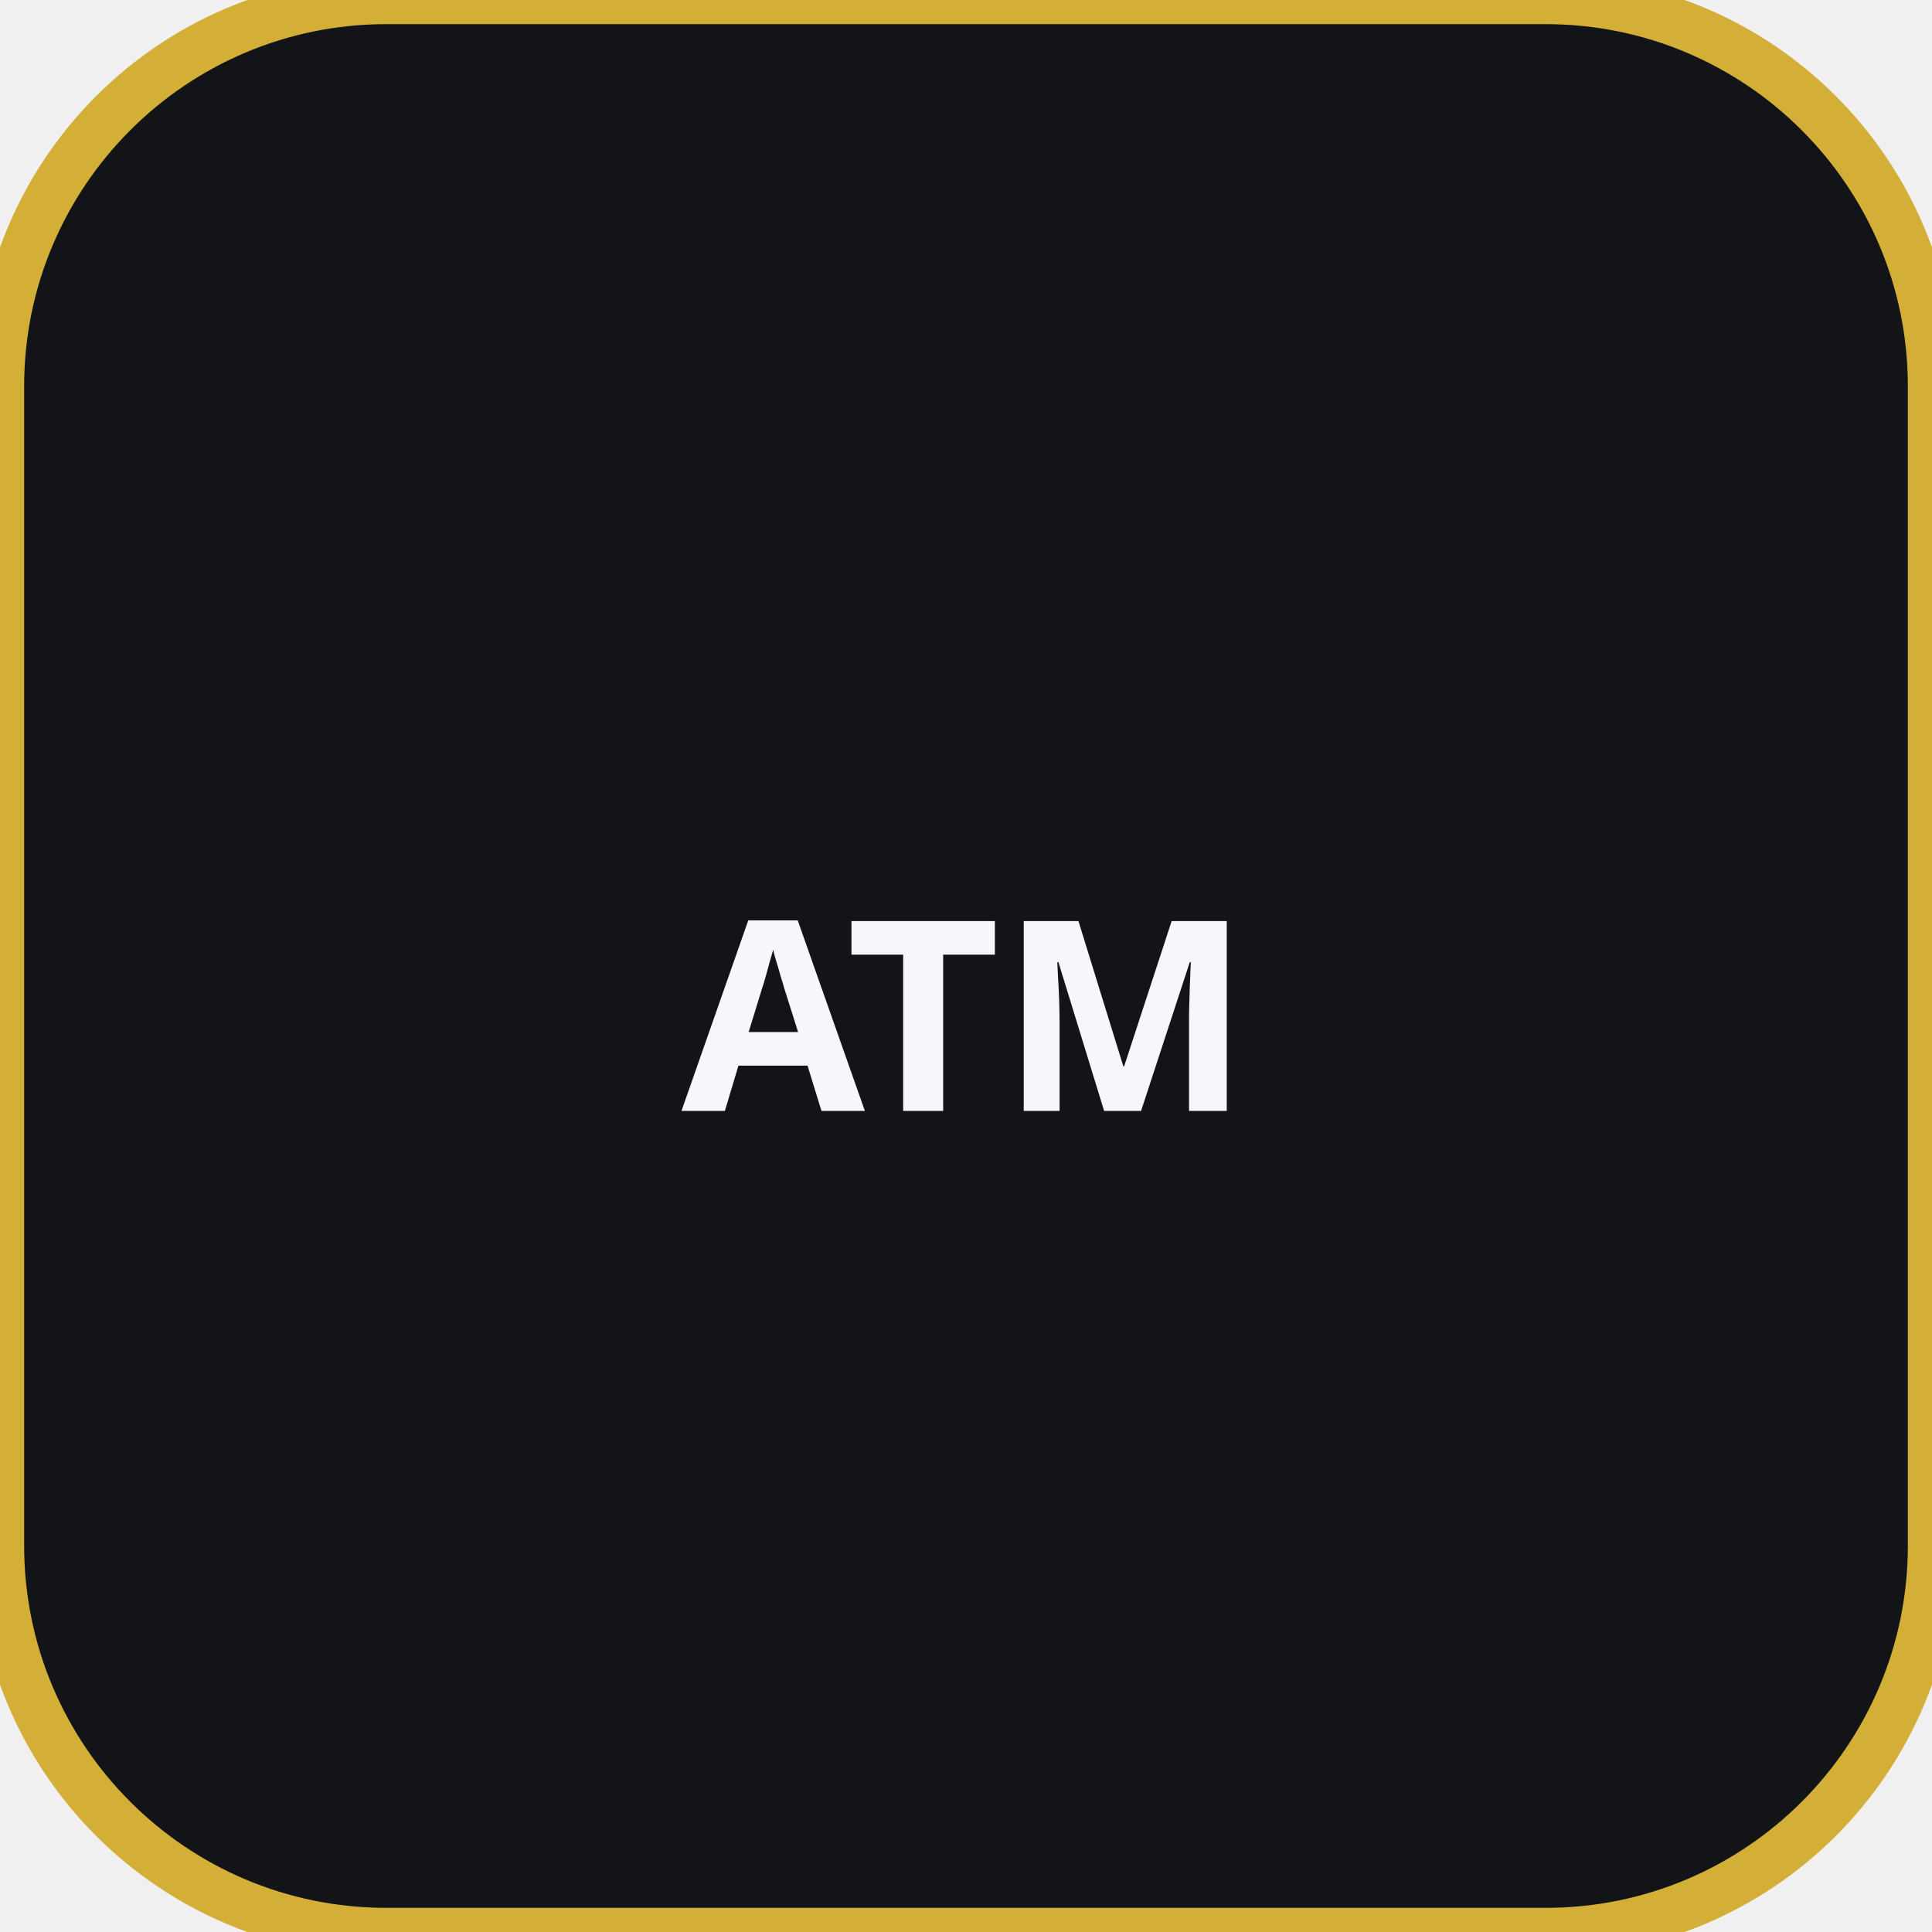
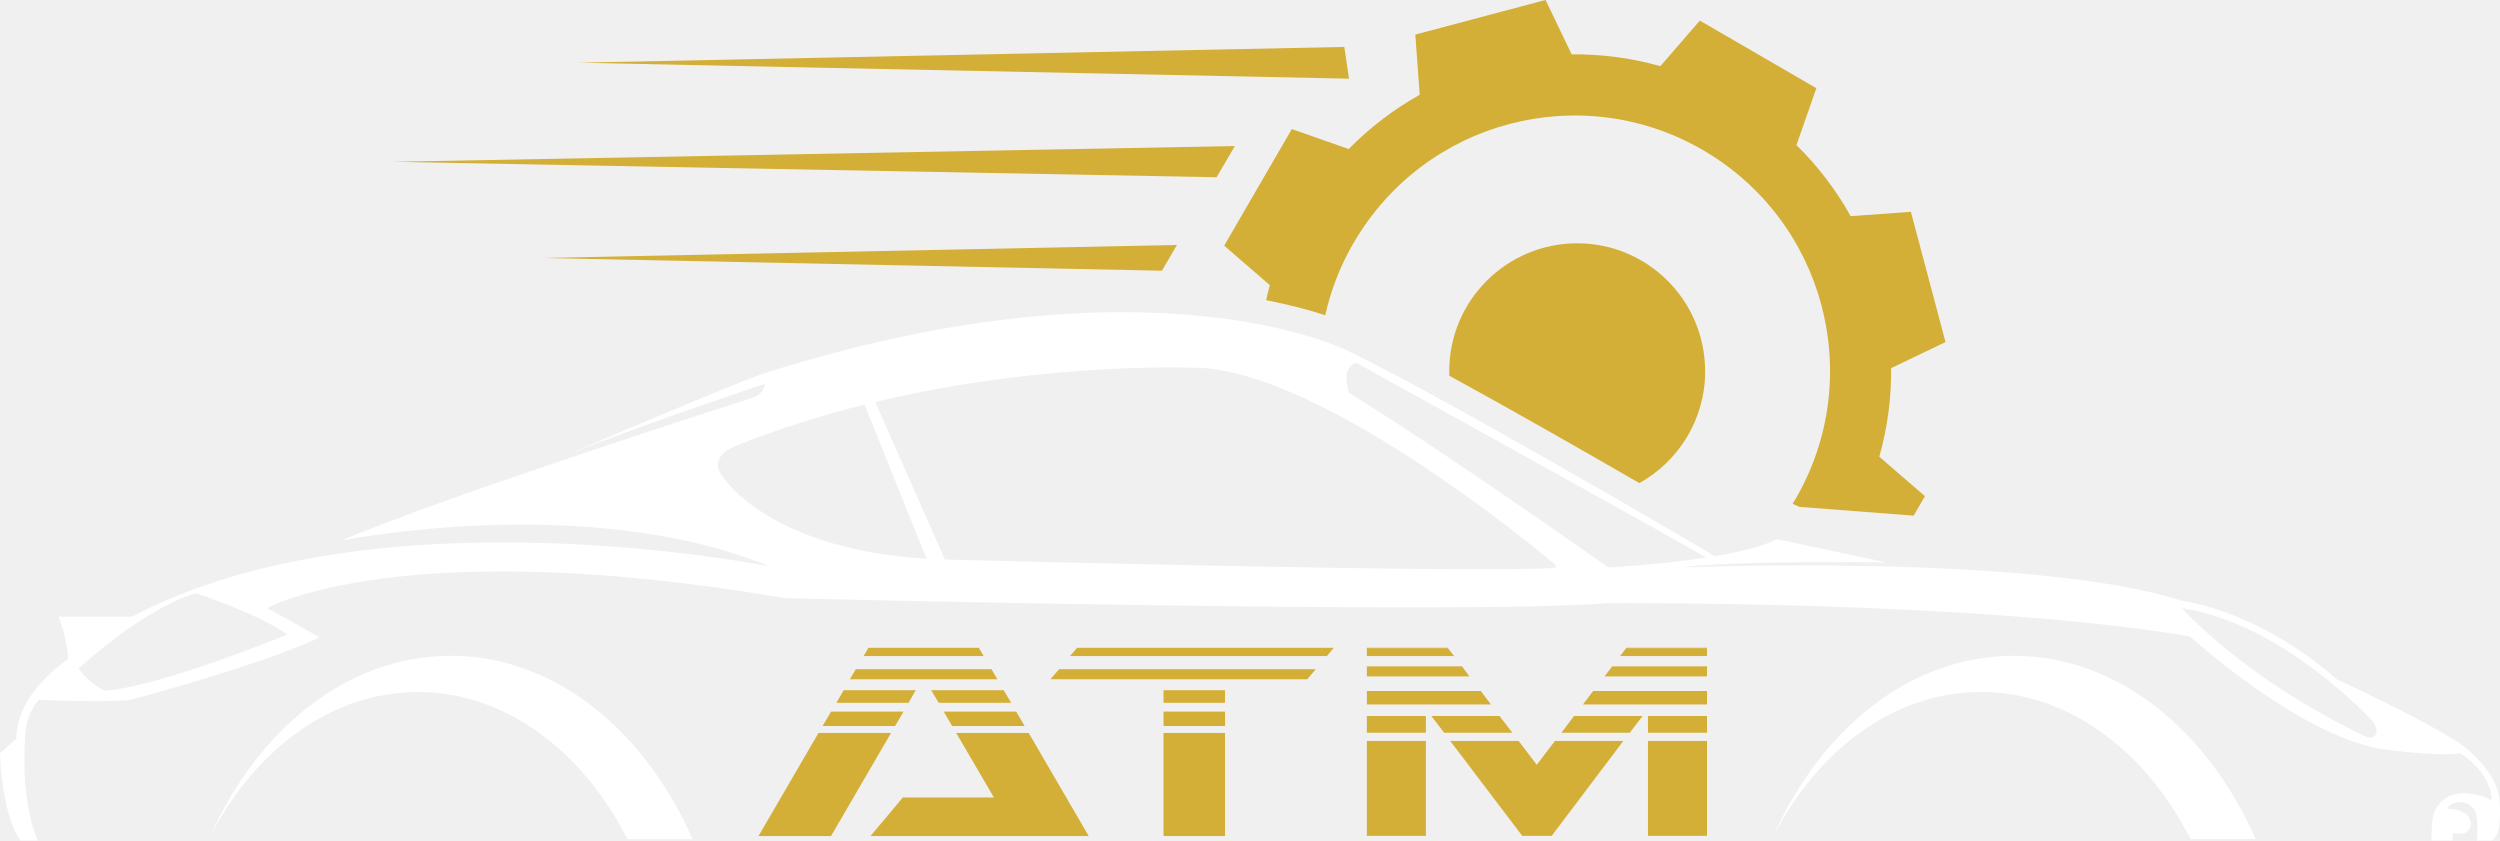
- <svg xmlns="http://www.w3.org/2000/svg" width="80" height="80" viewBox="0 0 80 80" role="img" aria-label="АТМ — плейсхолдер логотипа">
-   <rect width="80" height="80" rx="16" fill="#121418" stroke="#d4af37" stroke-width="2" />
-   <text x="40" y="46" text-anchor="middle" fill="#f5f7fa" font-family="system-ui,sans-serif" font-size="11" font-weight="600">АТМ</text>
+ <svg xmlns="http://www.w3.org/2000/svg" id="_Слой_2" data-name="Слой 2" viewBox="0 0 500.42 168.24">
+   <defs>
+     <style>
+       .cls-1 {
+         fill: #fff;
+       }
+ 
+       .cls-2 {
+         fill: #d4af37;
+       }
+     </style>
+   </defs>
+   <g id="_Слой_1-2" data-name="Слой 1">
+     <g>
+       <g>
+         <path class="cls-2" d="M174.23,167.36l6.49-7.73h18.23l-7.55-12.92h14.51l12.02,20.65h-43.7ZM151.82,167.36l12.02-20.65h14.52l-12.02,20.65h-14.52ZM190.59,145.32l-1.69-2.88h14.51l1.69,2.88h-14.51ZM164.66,145.32l1.69-2.88h14.51l-1.69,2.88h-14.51ZM187.9,140.68l-1.51-2.52h14.51l1.51,2.52h-14.51ZM167.42,140.68l1.45-2.52h14.44l-1.45,2.52h-14.44ZM170.12,135.97l1.19-2.02h27.15l1.19,2.02h-29.53ZM172.86,131.33l.96-1.66h22.12l.96,1.66h-24.03Z" />
+         <path class="cls-2" d="M232.9,167.36v-20.65h12.31v20.65h-12.31ZM232.9,145.32v-2.88h12.31v2.88h-12.31ZM232.9,140.68v-2.52h12.31v2.52h-12.31ZM210.24,135.97l1.76-2.02h51.37l-1.7,2.02h-51.43ZM214.17,131.33l1.43-1.66h51.38l-1.38,1.66h-51.44Z" />
+         <g>
+           <path class="cls-2" d="M329.87,148.31v19.01h11.82v-19.01h-11.82ZM311.25,148.31l-3.64,4.78-3.63-4.78h-13.69l14.42,19.01h5.88l14.35-19.01h-13.69ZM273.6,148.31v19.01h11.82v-19.01h-11.82ZM329.87,143.32v3.35h11.82v-3.35h-11.82ZM315.07,143.32l-2.53,3.35h13.69l2.56-3.35h-13.71ZM300.15,143.32h-13.64l2.56,3.35h13.67l-2.59-3.35ZM273.6,143.32v3.35h11.82v-3.35h-11.82ZM318.9,138.32l-2.04,2.69h24.83v-2.69h-22.78ZM296.4,138.32h-22.79v2.69h24.83l-2.03-2.69ZM322.73,133.38l-1.56,2.01h20.52v-2.01h-18.96ZM292.64,133.38h-19.04v2.01h20.53l-1.49-2.01ZM325.57,129.66l-.06.07h16.17v-.07h-16.12ZM289.79,129.66h-16.19v.07h16.23l-.04-.07Z" />
+           <polygon class="cls-2" points="291.07 131.33 273.6 131.33 273.6 129.73 289.83 129.73 291.07 131.33" />
+           <polygon class="cls-2" points="341.69 129.73 341.69 131.33 324.29 131.33 325.51 129.73 341.69 129.73" />
+         </g>
+       </g>
+       <g>
+         <g>
+           <path class="cls-2" d="M341.31,74.31c0-14.15-11.47-25.61-25.61-25.61s-25.61,11.47-25.61,25.61c0,.3.01.6.02.9,12.19,6.66,26.5,14.83,38.03,21.49,7.86-4.37,13.18-12.76,13.18-22.39Z" />
+           <path class="cls-2" d="M270.97,48.6c14.16-24.42,45.45-32.74,69.87-18.58,24.42,14.16,32.74,45.44,18.57,69.87-.19.33-.4.63-.6.95.46.21.91.41,1.37.62,7.95.63,15.58,1.19,22.87,1.76l2.26-3.9-9.13-7.9c1.65-5.85,2.42-11.8,2.36-17.73l10.89-5.22-6.93-26.07-12.05.87c-2.89-5.17-6.52-9.98-10.86-14.23l3.99-11.39-23.33-13.53-7.9,9.12c-5.85-1.65-11.82-2.42-17.75-2.36l-5.23-10.89-26.07,6.93.88,12.05c-5.17,2.9-9.96,6.52-14.21,10.86l-11.39-4-13.54,23.34,9.14,7.91c-.28,1-.52,2-.74,3,4.93.97,8.89,2.06,11.83,3.02,1.11-4.97,2.99-9.87,5.68-14.51Z" />
+           <polygon class="cls-2" points="269.09 9.39 115.74 12.55 270.03 15.75 269.09 9.39" />
+           <polygon class="cls-2" points="247.18 29.23 78.58 32.39 243.52 35.48 247.18 29.23" />
+           <polygon class="cls-2" points="235.59 49.03 108.39 51.64 232.58 54.19 235.59 49.03" />
+         </g>
+         <g>
+           <path class="cls-1" d="M354.88,167.5c9.03-17.49,24.33-28.99,41.69-28.99s32.91,11.71,41.91,29.45h13.02c-9.63-21.92-27.7-36.69-48.41-36.69s-38.53,14.57-48.21,36.23Z" />
+           <path class="cls-1" d="M90.21,131.27c-20.57,0-38.52,14.57-48.21,36.24,9.04-17.49,24.34-28.99,41.69-28.99s32.91,11.7,41.91,29.45h13.03c-9.64-21.92-27.7-36.7-48.42-36.7Z" />
+           <path class="cls-1" d="M492.96,149.22c-7.54-5.17-25.11-13.17-25.11-13.17-16.18-14.16-31.11-15.79-31.11-15.79-29.51-9.53-99.82-6.68-99.82-6.68,8.04-1.39,40.7-1,40.7-1l-21.95-4.66c-2.86,1.46-7.47,2.57-12.38,3.41-6.68-3.92-54.86-32.19-73.78-41.23,0,0-39.31-19.85-116.34,4.56-4.55,1.4-31.87,13.04-40.08,16.55,12.66-5.17,34.93-12.69,40.05-14.4-.21,1.06-.78,2.21-2.25,2.72,0,0-60.85,19.45-82.59,28.68,0,0,49.18-9.91,85.71,5.16-1.51-.3-79.08-15.61-127.57,10.07h-14.73s1.89,4.63,1.89,8.5c0,0-10.32,6.66-10.32,15.89l-3.28,2.97s.33,12.37,4.12,17.44h3.41c-3.5-8.42-2.53-19.92-2.53-19.92,0-5.63,2.78-8.21,2.78-8.21,0,0,13.76.54,18.26,0,0,0,25.94-6.88,37.93-12.5,0,0-6.36-3.71-10.53-5.9,0,0,27.07-15.08,103.71-1.98,0,0,135.99,3.38,164.78,1,0,0,73.78-.56,116.4,6.64,0,0,21.58,19.66,38.25,22.54,0,0,10.82,1.59,15.89.89,0,0,6.05,3.42,6.3,9.44,0,0-3.05-1.87-6.87-1.36-2.6.35-4.64,2.44-4.96,5.05-.14,1.1-.23,2.5-.23,4.31h4.22v-1.46l1.77.06c.97.02,1.79-.73,1.84-1.71v-.12c.05-.86-.34-1.7-1.05-2.17-.73-.47-1.86-.92-3.6-.92,0,0,.1-1.19,2.41-1.36,1.57-.11,2.97.94,3.34,2.47.54,2.3.13,5.21.13,5.21h3c2.27-1.19,1.54-7.81,1.54-7.81-.2-5.96-7.35-11.21-7.35-11.21ZM57.54,127.01s-25.61,10.53-36.66,11.25c0,0-3.14-1.55-5.15-4.43,0,0,12.43-11.71,23.49-15.09,0,0,12.37,4.04,18.32,8.27ZM144.44,95.11c-2.68-3.72,2.57-5.75,2.57-5.75,8.68-3.5,17.48-6.24,26.04-8.37l12.42,30.85c-32.25-1.97-41.03-16.73-41.03-16.73ZM311.05,113.67c-14.45,1.1-113.1-1.44-121.91-1.67l-13.95-31.53c35.2-8.41,65.73-6.8,65.73-6.8,24.61,1.84,64.5,34.41,70.35,39.3.27.23.14.67-.22.7ZM321.93,113.58s-32.86-23.23-51.92-34.95c0,0-1.82-5.09,1.49-6.01,0,0,56.3,31.12,70.05,38.98-9.58,1.5-19.62,1.98-19.62,1.98ZM475.17,147.42c-.47.3-1.09.28-1.59.04-24.7-11.79-36.84-25.75-36.84-25.75,20.67,3.23,38.29,22.77,38.29,22.77,1.12,1.77.72,2.58.14,2.94Z" />
+         </g>
+       </g>
+     </g>
+   </g>
</svg>
